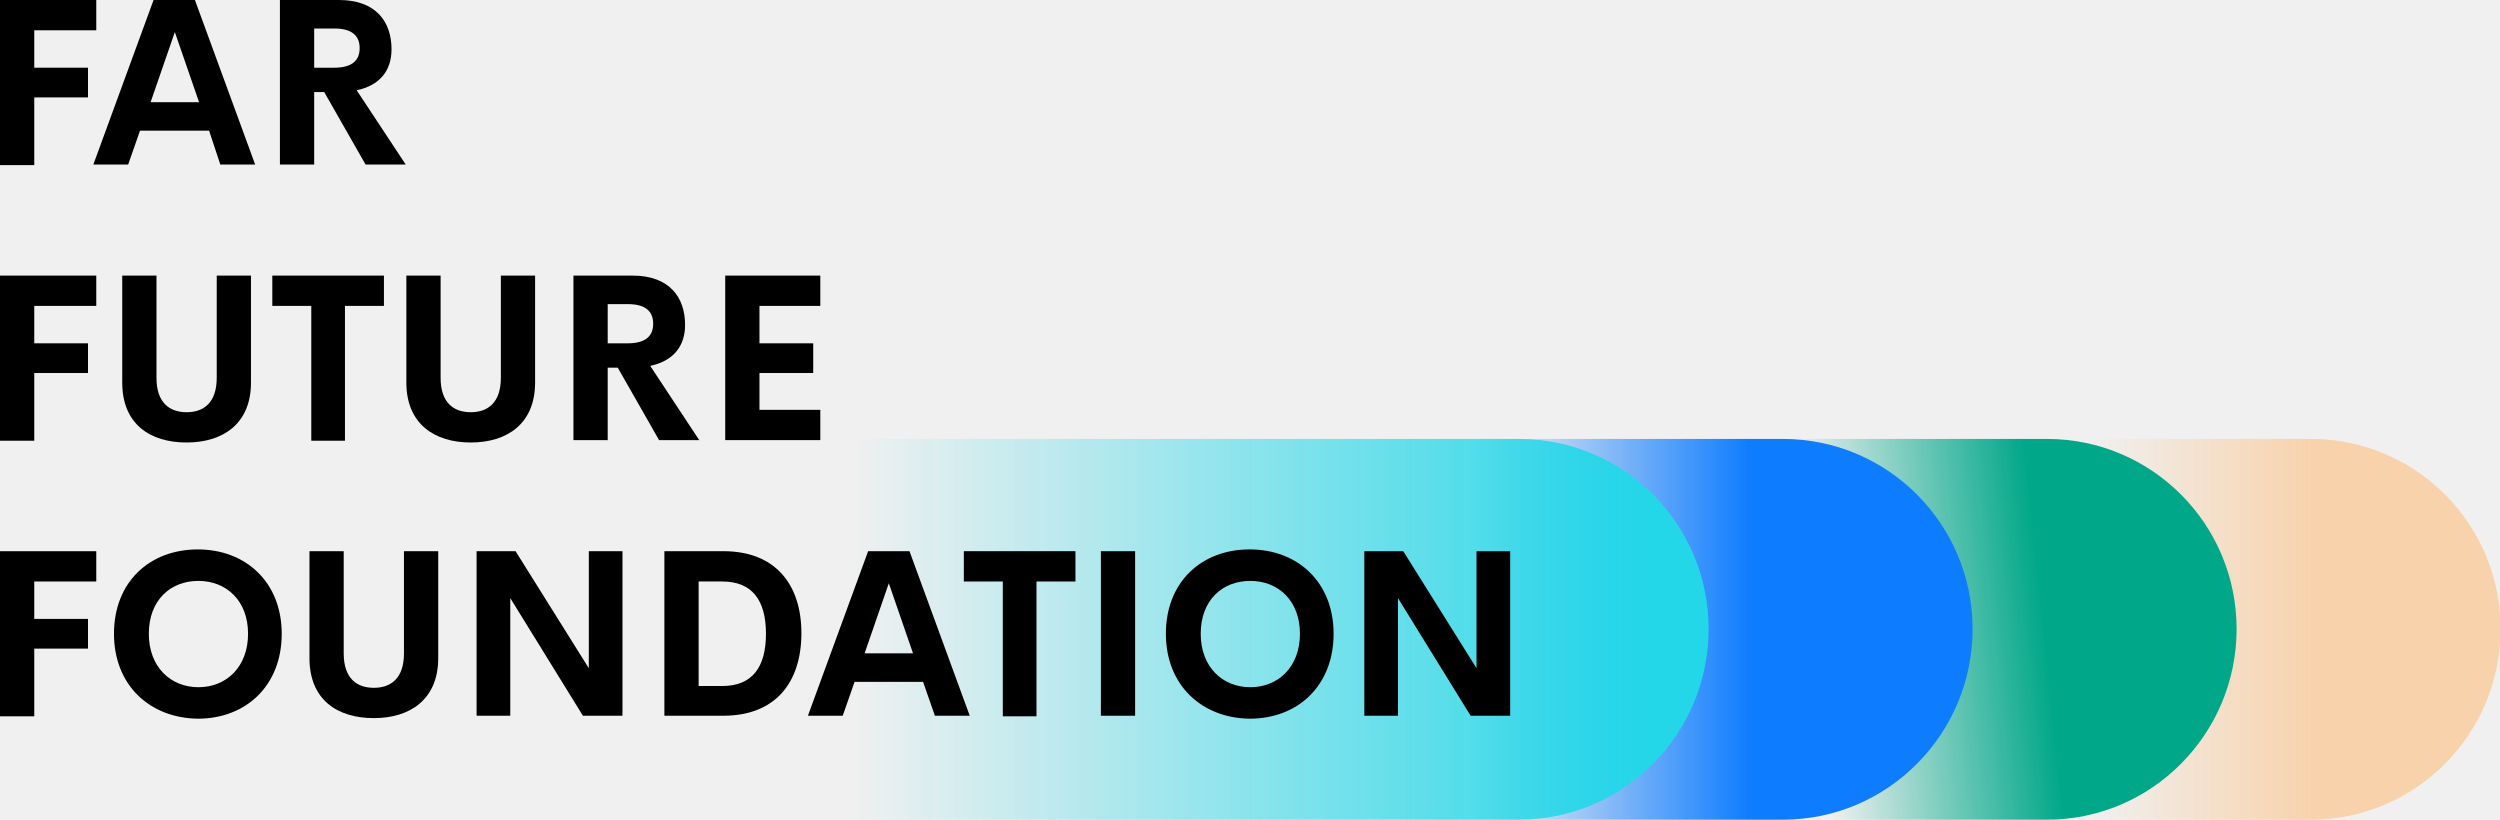
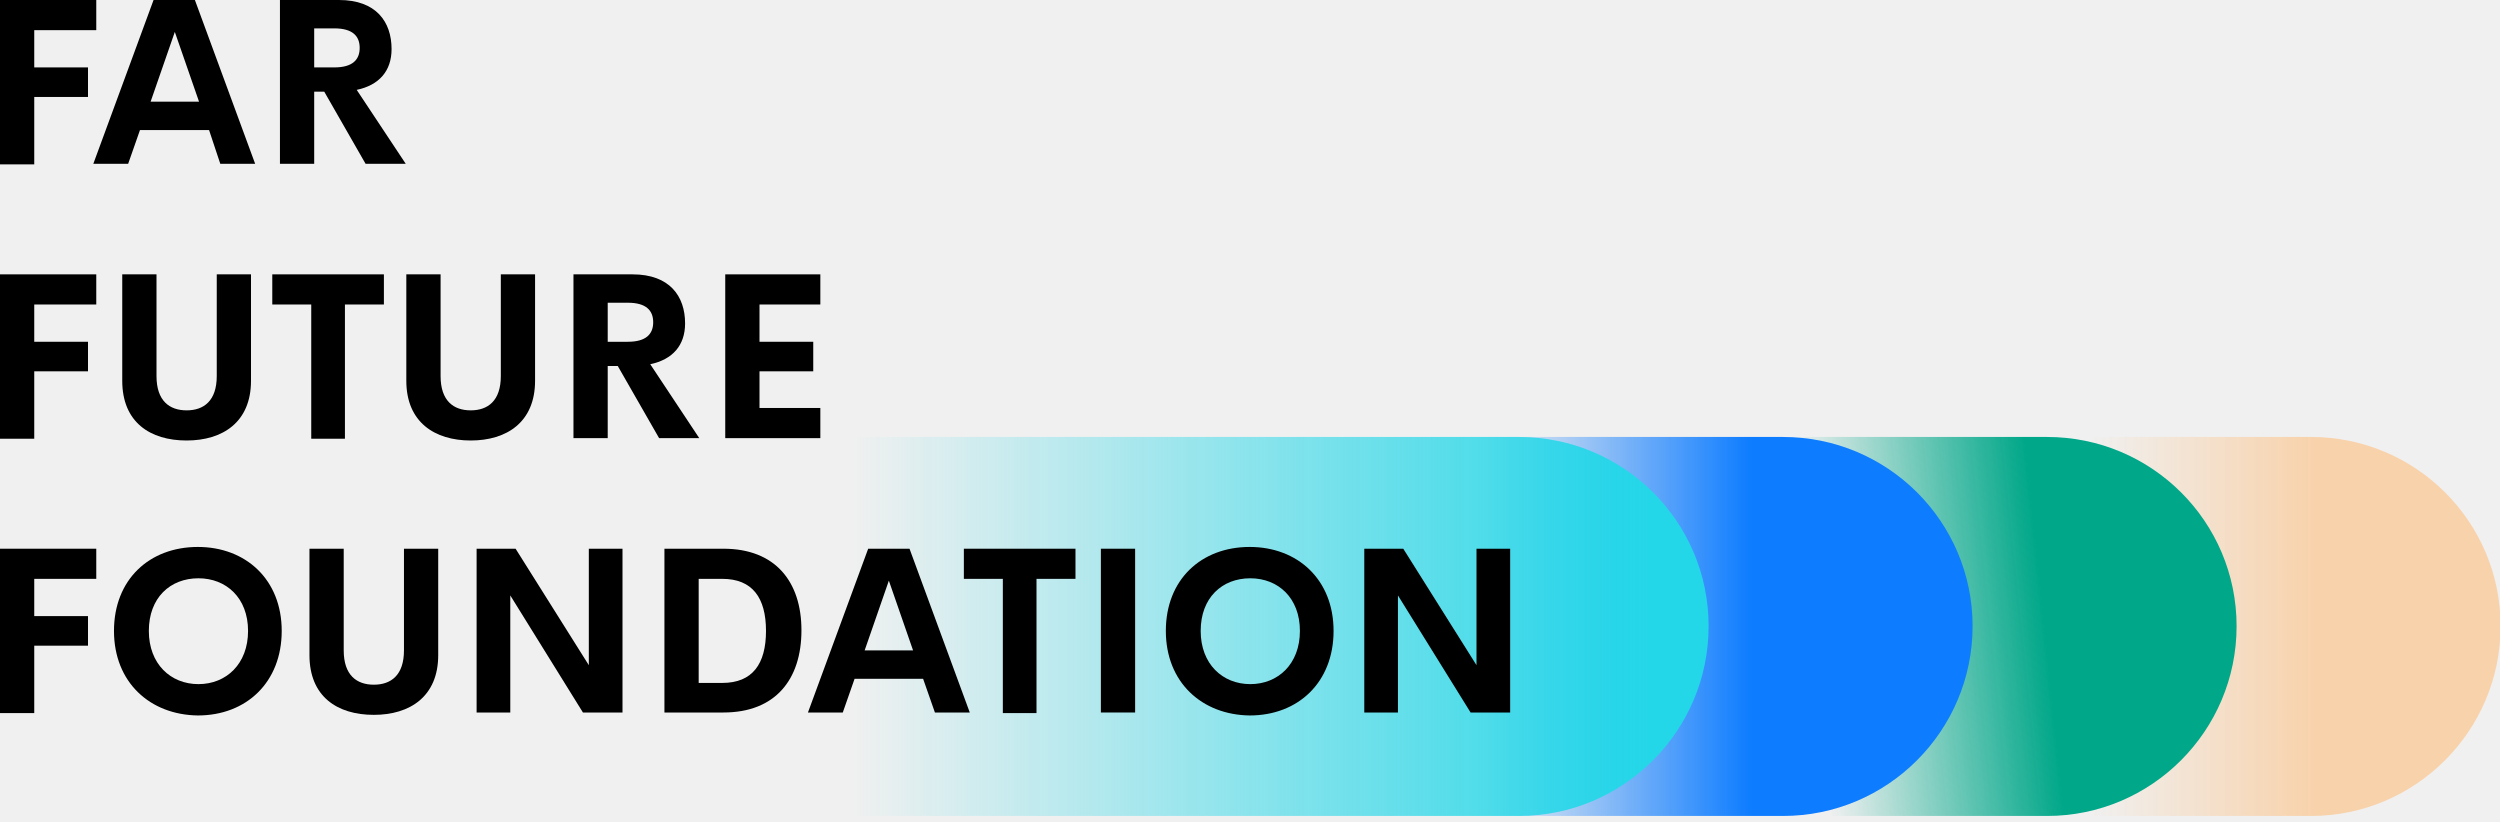
- <svg xmlns="http://www.w3.org/2000/svg" width="122" height="40" viewBox="0 0 122 40" fill="none">
+ <svg xmlns="http://www.w3.org/2000/svg" width="140" height="46" viewBox="0 0 140 46" fill="none">
  <g clip-path="url(#clip0)">
-     <path d="M112.778 21.42H96.234V40H112.778C117.879 40 122.029 35.826 122.029 30.696C122.029 25.565 117.879 21.42 112.778 21.42Z" fill="url(#paint0_linear)" />
-     <path d="M99.895 21.42H83.352V40H99.895C104.996 40 109.146 35.826 109.146 30.696C109.146 25.565 104.996 21.42 99.895 21.42Z" fill="url(#paint1_linear)" />
-     <path d="M87.011 21.42H65.539V40H87.011C92.112 40 96.262 35.826 96.262 30.696C96.262 25.565 92.112 21.42 87.011 21.42Z" fill="url(#paint2_linear)" />
-     <path d="M74.129 21.42H41.59V40H74.129C79.23 40 83.38 35.826 83.38 30.696C83.38 25.565 79.23 21.42 74.129 21.42Z" fill="url(#paint3_linear)" />
-     <path d="M1.672 1.478V3.304H4.294V4.754H1.672V8.058H0V0H4.698V1.478H1.672Z" fill="black" />
-     <path d="M10.204 6.377H6.832L6.255 8.029H4.555L7.494 0H9.512L12.452 8.029H10.751L10.204 6.377ZM9.714 4.986L8.532 1.565L7.35 4.986H9.714Z" fill="black" />
-     <path d="M15.822 4.493H15.332V8.029H13.66V0H16.542C18.358 0 19.107 1.072 19.107 2.406C19.107 3.478 18.502 4.174 17.407 4.406L19.799 8.029H17.839L15.822 4.493ZM15.332 3.304H16.312C17.205 3.304 17.551 2.928 17.551 2.348C17.551 1.768 17.205 1.391 16.312 1.391H15.332V3.304Z" fill="black" />
-     <path d="M1.672 14.928V16.754H4.294V18.203H1.672V21.507H0V13.449H4.698V14.928H1.672Z" fill="black" />
-     <path d="M5.965 18.667V13.449H7.636V18.435C7.636 19.652 8.271 20.116 9.106 20.116C9.942 20.116 10.576 19.652 10.576 18.435V13.449H12.248V18.667C12.248 20.696 10.864 21.594 9.106 21.594C7.319 21.594 5.965 20.696 5.965 18.667Z" fill="black" />
-     <path d="M18.736 14.928H16.834V21.507H15.191V14.928H13.289V13.449H18.736V14.928Z" fill="black" />
-     <path d="M19.83 18.667V13.449H21.502V18.435C21.502 19.652 22.136 20.116 22.972 20.116C23.807 20.116 24.442 19.652 24.442 18.435V13.449H26.113V18.667C26.113 20.696 24.73 21.594 22.972 21.594C21.213 21.594 19.83 20.696 19.83 18.667Z" fill="black" />
-     <path d="M30.146 17.942H29.656V21.478H27.984V13.449H30.866C32.682 13.449 33.432 14.522 33.432 15.855C33.432 16.927 32.826 17.623 31.731 17.855L34.123 21.478H32.163L30.146 17.942ZM29.656 16.754H30.636C31.529 16.754 31.875 16.377 31.875 15.797C31.875 15.217 31.529 14.841 30.636 14.841H29.656V16.754Z" fill="black" />
-     <path d="M37.062 14.928V16.754H39.685V18.203H37.062V20H40.031V21.478H35.391V13.449H40.031V14.928H37.062Z" fill="black" />
-     <path d="M1.672 28.377V30.203H4.294V31.652H1.672V34.956H0V26.899H4.698V28.377H1.672Z" fill="black" />
-     <path d="M5.562 30.928C5.562 28.406 7.292 26.812 9.655 26.812C11.99 26.812 13.748 28.406 13.748 30.928C13.748 33.449 12.018 35.072 9.655 35.072C7.321 35.044 5.562 33.449 5.562 30.928ZM12.105 30.928C12.105 29.304 11.039 28.348 9.684 28.348C8.301 28.348 7.263 29.304 7.263 30.928C7.263 32.551 8.329 33.536 9.684 33.536C11.039 33.536 12.105 32.551 12.105 30.928Z" fill="black" />
-     <path d="M15.102 32.116V26.899H16.773V31.884C16.773 33.102 17.407 33.565 18.243 33.565C19.079 33.565 19.713 33.102 19.713 31.884V26.899H21.385V32.116C21.385 34.145 20.001 35.044 18.243 35.044C16.456 35.044 15.102 34.145 15.102 32.116Z" fill="black" />
-     <path d="M30.377 26.899V34.928H28.446L24.901 29.188V34.928H23.258V26.899H25.16L28.734 32.609V26.899H30.377Z" fill="black" />
-     <path d="M32.422 26.898H35.304C37.84 26.898 39.108 28.522 39.108 30.898C39.108 33.304 37.84 34.927 35.304 34.927H32.422V26.898ZM35.246 33.478C36.716 33.478 37.379 32.551 37.379 30.927C37.379 29.304 36.716 28.377 35.246 28.377H34.093V33.478H35.246Z" fill="black" />
-     <path d="M45.046 33.275H41.703L41.126 34.927H39.426L42.365 26.898H44.383L47.323 34.927H45.622L45.046 33.275ZM44.556 31.884L43.374 28.464L42.193 31.884H44.556Z" fill="black" />
-     <path d="M52.482 28.377H50.58V34.956H48.937V28.377H47.035V26.898H52.482V28.377Z" fill="black" />
-     <path d="M53.723 26.899H55.394V34.928H53.723V26.899Z" fill="black" />
-     <path d="M56.895 30.927C56.895 28.406 58.624 26.811 60.987 26.811C63.322 26.811 65.08 28.406 65.08 30.927C65.08 33.449 63.35 35.072 60.987 35.072C58.653 35.043 56.895 33.449 56.895 30.927ZM63.437 30.927C63.437 29.304 62.371 28.348 61.016 28.348C59.633 28.348 58.595 29.304 58.595 30.927C58.595 32.551 59.661 33.536 61.016 33.536C62.371 33.536 63.437 32.551 63.437 30.927Z" fill="black" />
-     <path d="M73.697 26.899V34.928H71.766L68.221 29.188V34.928H66.578V26.899H68.48L72.054 32.609V26.899H73.697Z" fill="black" />
+     <path d="M129.416 24.47H110.432V45.694H129.416C135.27 45.694 140.033 40.926 140.033 35.066C140.033 29.205 135.27 24.47 129.416 24.47Z" fill="url(#paint0_linear)" />
+     <path d="M114.633 24.47H95.648V45.694H114.633C120.487 45.694 125.249 40.926 125.249 35.066C125.249 29.205 120.487 24.47 114.633 24.47Z" fill="url(#paint1_linear)" />
+     <path d="M99.849 24.47H75.209V45.694H99.849C105.703 45.694 110.465 40.926 110.465 35.066C110.465 29.205 105.703 24.47 99.849 24.47Z" fill="url(#paint2_linear)" />
+     <path d="M85.065 24.47H47.725V45.694H85.065C90.919 45.694 95.682 40.926 95.682 35.066C95.682 29.205 90.919 24.47 85.065 24.47Z" fill="url(#paint3_linear)" />
+     <path d="M1.918 1.689V3.775H4.928V5.43H1.918V9.205H0V0H5.391V1.689H1.918Z" fill="black" />
+     <path d="M11.708 7.285H7.838L7.177 9.172H5.226L8.599 0H10.914L14.288 9.172H12.336L11.708 7.285ZM11.146 5.695L9.79 1.788L8.434 5.695H11.146Z" fill="black" />
+     <path d="M18.157 5.132H17.595V9.172H15.677V0H18.984C21.068 0 21.928 1.225 21.928 2.748C21.928 3.973 21.233 4.768 19.976 5.033L22.721 9.172H20.472L18.157 5.132ZM17.595 3.775H18.72C19.745 3.775 20.142 3.344 20.142 2.682C20.142 2.02 19.745 1.589 18.72 1.589H17.595V3.775Z" fill="black" />
+     <path d="M1.918 17.052V19.139H4.928V20.794H1.918V24.569H0V15.364H5.391V17.052H1.918Z" fill="black" />
+     <path d="M6.846 21.324V15.364H8.764V21.059C8.764 22.45 9.492 22.98 10.451 22.98C11.41 22.98 12.138 22.45 12.138 21.059V15.364H14.056V21.324C14.056 23.642 12.469 24.668 10.451 24.668C8.401 24.668 6.846 23.642 6.846 21.324Z" fill="black" />
+     <path d="M21.498 17.052H19.316V24.569H17.43V17.052H15.248V15.364H21.498V17.052Z" fill="black" />
+     <path d="M22.754 21.324V15.364H24.673V21.059C24.673 22.45 25.4 22.98 26.359 22.98C27.319 22.98 28.046 22.45 28.046 21.059V15.364H29.964V21.324C29.964 23.642 28.377 24.668 26.359 24.668C24.342 24.668 22.754 23.642 22.754 21.324Z" fill="black" />
+     <path d="M34.595 20.496H34.032V24.536H32.114V15.364H35.422C37.505 15.364 38.365 16.589 38.365 18.112C38.365 19.337 37.671 20.132 36.414 20.397L39.159 24.536H36.91L34.595 20.496ZM34.032 19.139H35.157C36.182 19.139 36.579 18.708 36.579 18.046C36.579 17.384 36.182 16.953 35.157 16.953H34.032V19.139Z" fill="black" />
+     <path d="M42.532 17.052V19.139H45.542V20.794H42.532V22.847H45.939V24.536H40.614V15.364H45.939V17.052H42.532Z" fill="black" />
+     <path d="M1.918 32.416V34.502H4.928V36.158H1.918V39.933H0V30.728H5.391V32.416H1.918Z" fill="black" />
+     <path d="M6.383 35.331C6.383 32.45 8.368 30.629 11.08 30.629C13.759 30.629 15.776 32.45 15.776 35.331C15.776 38.211 13.792 40.066 11.08 40.066C8.401 40.032 6.383 38.211 6.383 35.331ZM13.891 35.331C13.891 33.476 12.667 32.384 11.113 32.384C9.525 32.384 8.335 33.476 8.335 35.331C8.335 37.185 9.558 38.311 11.113 38.311C12.667 38.311 13.891 37.185 13.891 35.331Z" fill="black" />
+     <path d="M17.33 36.688V30.728H19.248V36.423C19.248 37.814 19.976 38.343 20.935 38.343C21.894 38.343 22.622 37.814 22.622 36.423V30.728H24.54V36.688C24.54 39.006 22.953 40.032 20.935 40.032C18.884 40.032 17.33 39.006 17.33 36.688Z" fill="black" />
+     <path d="M34.86 30.728V39.9H32.644L28.576 33.344V39.9H26.69V30.728H28.873L32.974 37.251V30.728H34.86Z" fill="black" />
+     <path d="M37.208 30.728H40.515C43.425 30.728 44.881 32.582 44.881 35.297C44.881 38.045 43.425 39.9 40.515 39.9H37.208V30.728ZM40.449 38.244C42.136 38.244 42.896 37.185 42.896 35.33C42.896 33.476 42.136 32.416 40.449 32.416H39.126V38.244H40.449Z" fill="black" />
+     <path d="M51.694 38.012H47.857L47.196 39.9H45.245L48.618 30.728H50.933L54.307 39.9H52.355L51.694 38.012ZM51.132 36.423L49.776 32.516L48.42 36.423H51.132Z" fill="black" />
+     <path d="M60.227 32.416H58.044V39.933H56.159V32.416H53.976V30.728H60.227V32.416Z" fill="black" />
+     <path d="M61.649 30.728H63.567V39.9H61.649V30.728Z" fill="black" />
+     <path d="M65.287 35.331C65.287 32.45 67.272 30.629 69.984 30.629C72.662 30.629 74.68 32.45 74.68 35.331C74.68 38.211 72.696 40.066 69.984 40.066C67.305 40.032 65.287 38.211 65.287 35.331ZM72.795 35.331C72.795 33.476 71.571 32.384 70.017 32.384C68.429 32.384 67.238 33.476 67.238 35.331C67.238 37.185 68.462 38.311 70.017 38.311C71.571 38.311 72.795 37.185 72.795 35.331Z" fill="black" />
+     <path d="M84.569 30.728V39.9H82.353L78.285 33.344V39.9H76.4V30.728H78.583L82.684 37.251V30.728H84.569Z" fill="black" />
  </g>
  <defs>
-     <linearGradient id="paint0_linear" x1="96.222" y1="30.705" x2="122.014" y2="30.705" gradientUnits="userSpaceOnUse">
+     <linearGradient id="paint0_linear" x1="110.418" y1="35.076" x2="140.015" y2="35.076" gradientUnits="userSpaceOnUse">
      <stop offset="0.223" stop-color="#F8D2AB" stop-opacity="0" />
      <stop offset="0.65" stop-color="#F8D2AB" />
    </linearGradient>
-     <linearGradient id="paint1_linear" x1="82.474" y1="31.698" x2="108.999" y2="28.925" gradientUnits="userSpaceOnUse">
+     <linearGradient id="paint1_linear" x1="94.641" y1="36.21" x2="125.077" y2="33.015" gradientUnits="userSpaceOnUse">
      <stop offset="0.223" stop-color="#00A789" stop-opacity="0" />
      <stop offset="0.65" stop-color="#00A789" />
    </linearGradient>
-     <linearGradient id="paint2_linear" x1="65.542" y1="30.705" x2="96.252" y2="30.705" gradientUnits="userSpaceOnUse">
+     <linearGradient id="paint2_linear" x1="75.212" y1="35.076" x2="110.453" y2="35.076" gradientUnits="userSpaceOnUse">
      <stop offset="0.223" stop-color="#0D7CFF" stop-opacity="0" />
      <stop offset="0.65" stop-color="#0D7CFF" />
    </linearGradient>
-     <linearGradient id="paint3_linear" x1="83.373" y1="30.705" x2="41.594" y2="30.705" gradientUnits="userSpaceOnUse">
+     <linearGradient id="paint3_linear" x1="95.673" y1="35.076" x2="47.73" y2="35.076" gradientUnits="userSpaceOnUse">
      <stop offset="0.066" stop-color="#24D7E8" />
      <stop offset="1" stop-color="#24D7E8" stop-opacity="0" />
    </linearGradient>
    <clipPath id="clip0">
-       <rect width="122" height="40" fill="white" />
+       <rect width="140" height="45.694" fill="white" />
    </clipPath>
  </defs>
</svg>
